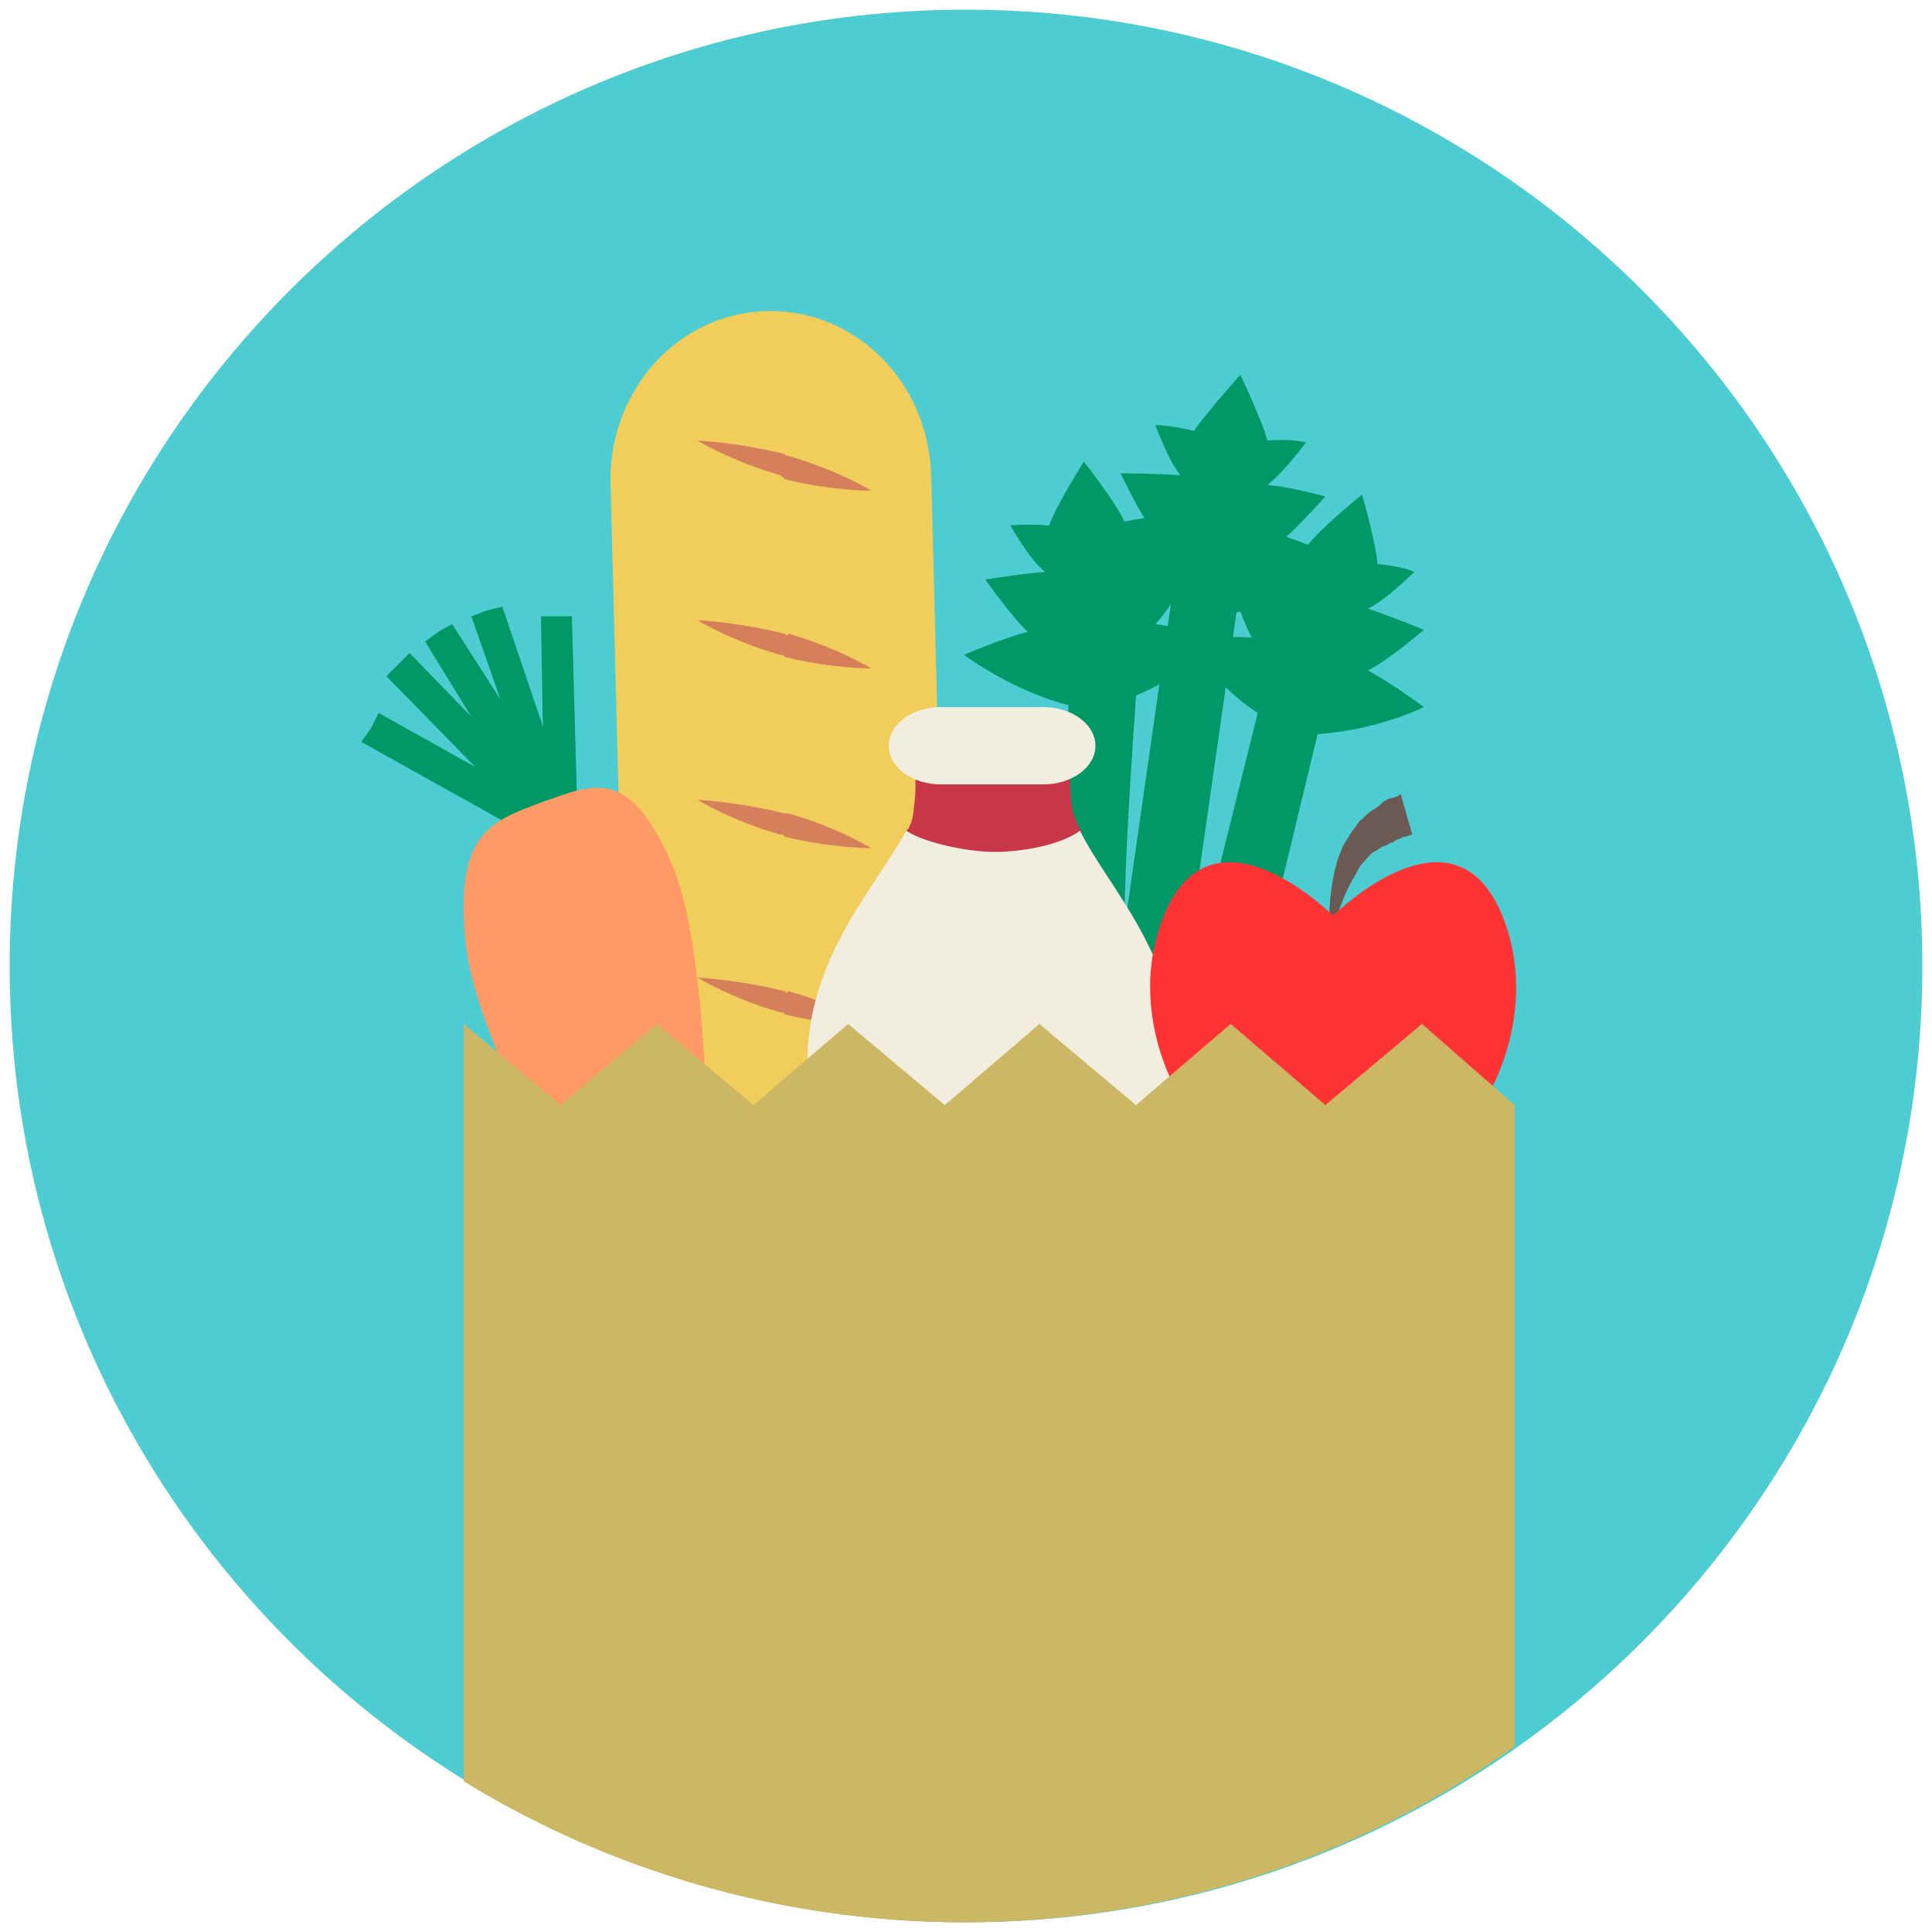
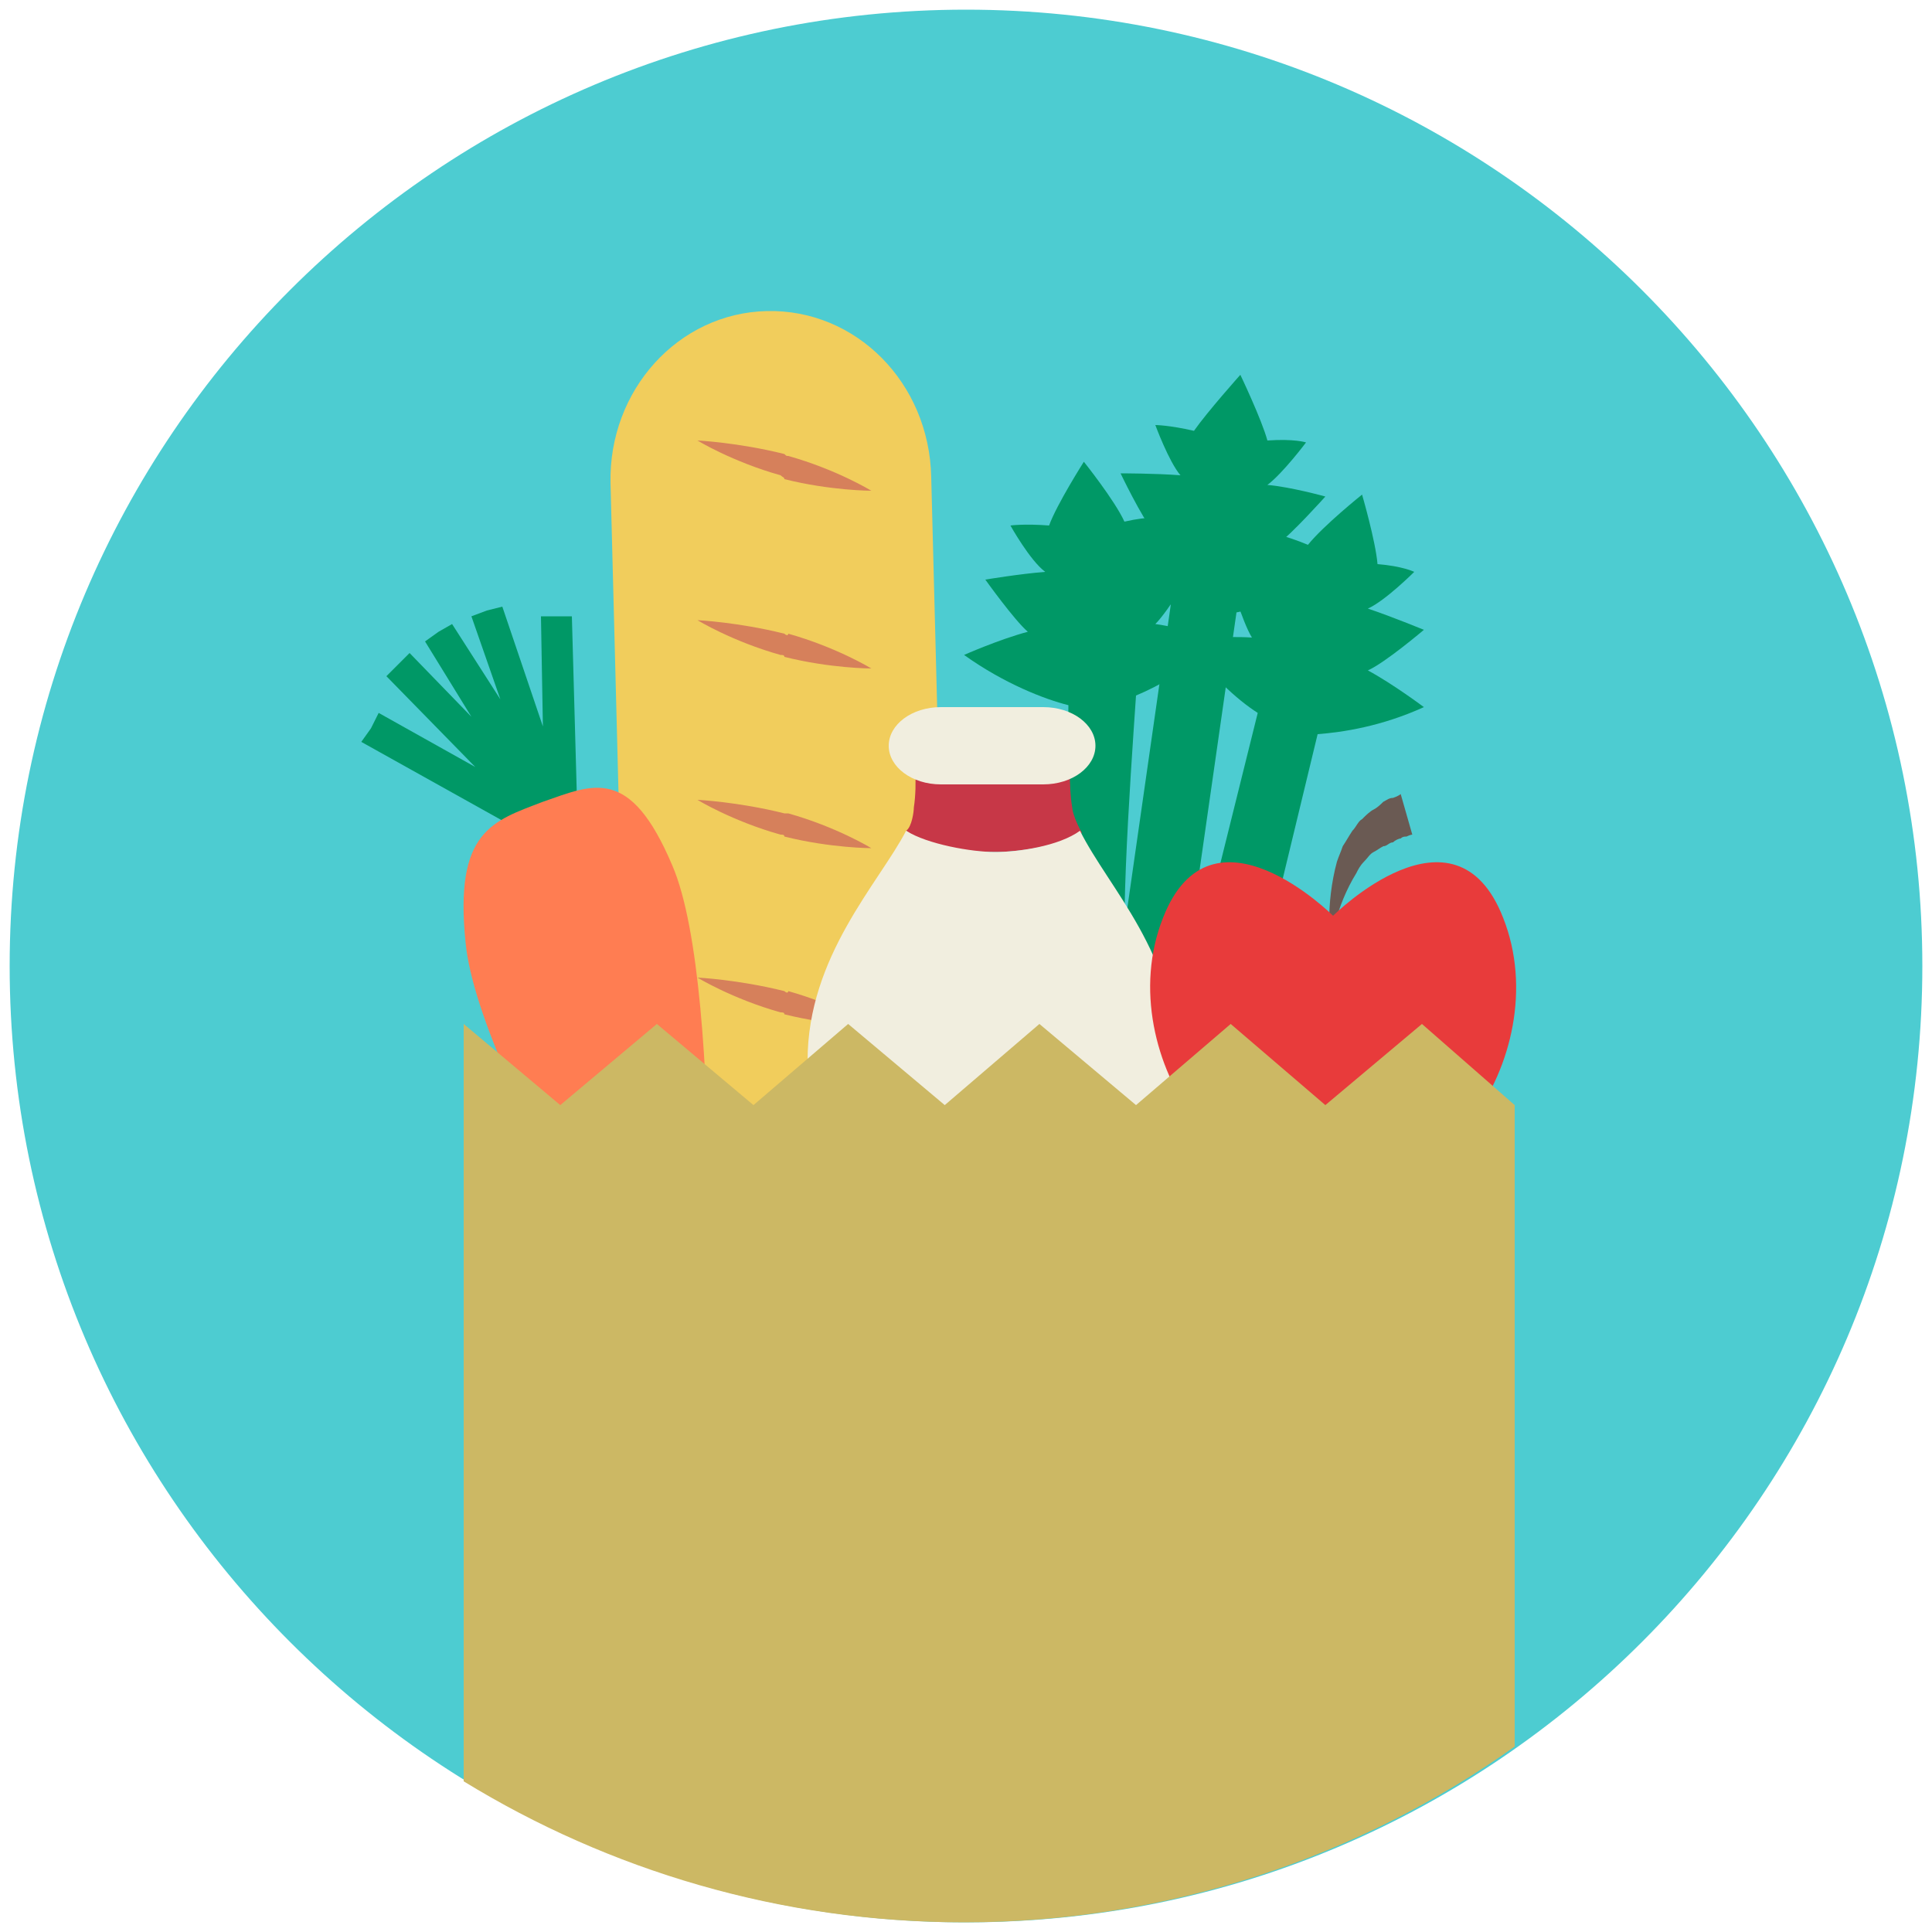
<svg xmlns="http://www.w3.org/2000/svg" viewBox="0 0 100 100">
  <path fill="#4dccd1" d="M50,0.5C22.7,0.5,0.5,22.7,0.5,50c0,27.3,22.2,49.5,49.5,49.5c27.3,0,49.5-22.2,49.5-49.5   C99.5,22.7,77.3,0.5,50,0.5" />
  <path fill="#F1CD5C" d="M39.7,16.1c-4.6,0.1-8.2,4.1-8.1,8.9L33,79.2c0.1,4.8,4,8.7,8.5,8.6c4.6-0.1,8.2-4.1,8.1-8.9l-1.4-54.2   C48.1,19.8,44.3,16,39.7,16.1" />
  <path fill="#D6805B" d="M40.6,32.8c-2.4-0.6-4.5-0.7-4.5-0.7s1.8,1.1,4.3,1.8c0.1,0,0.2,0,0.2,0.1c2.4,0.6,4.5,0.6,4.5,0.6   s-1.8-1.1-4.3-1.8C40.8,32.9,40.7,32.9,40.6,32.8" />
  <path fill="#D6805B" d="M40.6,42.1c-2.4-0.6-4.5-0.7-4.5-0.7s1.8,1.1,4.3,1.8c0.1,0,0.2,0,0.2,0.1c2.4,0.6,4.5,0.6,4.5,0.6   s-1.8-1.1-4.3-1.8C40.8,42.1,40.7,42.1,40.6,42.1" />
  <path fill="#D6805B" d="M40.6,51.3c-2.4-0.6-4.5-0.7-4.5-0.7s1.8,1.1,4.3,1.8c0.1,0,0.2,0,0.2,0.1c2.4,0.6,4.5,0.6,4.5,0.6   s-1.8-1.1-4.3-1.8C40.8,51.4,40.7,51.4,40.6,51.3" />
  <path fill="#D6805B" d="M40.6,24.8c2.4,0.6,4.5,0.6,4.5,0.6s-1.8-1.1-4.3-1.8c-0.1,0-0.1,0-0.2-0.1c-2.4-0.6-4.5-0.7-4.5-0.7   s1.8,1.1,4.3,1.8C40.5,24.7,40.6,24.7,40.6,24.8" />
  <path fill="#009866" d="M69.3,29.6c0,0-1.8-1-3.2-1.4c0.8-0.6,2.5-2.5,2.5-2.5s-1.8-0.5-3-0.6c0.8-0.6,2-2.2,2-2.2s-0.6-0.2-2-0.1   c-0.3-1.1-1.4-3.4-1.4-3.4s-1.7,1.9-2.4,2.9c-1.3-0.3-2-0.3-2-0.3s0.7,1.9,1.3,2.6c-1.3-0.1-3.1-0.1-3.1-0.1s1.1,2.3,1.7,3   c-1.5,0.1-3.5,0.6-3.5,0.6c1.6,1.6,3.2,2.7,4.4,3.2L56.2,62l1.7,0.2l1.7,0.2l4.4-30.7C65.4,31.4,67.3,30.8,69.3,29.6z" />
  <path fill="#009866" d="M73.7,36.6c0,0-1.6-1.2-2.9-1.9c0.9-0.4,2.9-2.1,2.9-2.1s-1.7-0.7-2.9-1.1c0.9-0.4,2.4-1.9,2.4-1.9   s-0.6-0.3-1.9-0.4c-0.1-1.2-0.8-3.6-0.8-3.6s-2,1.6-2.8,2.6c-1.2-0.5-1.9-0.6-1.9-0.6s0.4,2,0.8,2.8c-1.2-0.3-3-0.6-3-0.6   s0.7,2.4,1.2,3.2c-1.5-0.1-3.5,0.1-3.5,0.1c1.3,1.8,2.7,3.1,3.8,3.8l-4.1,16.5l3.7-0.9L68.2,38C69.5,37.9,71.5,37.6,73.7,36.6z" />
  <path fill="#009866" d="M58.8,36c1.2-0.5,2.8-1.4,4.4-2.8c0,0-1.9-0.7-3.4-0.9c0.7-0.7,2-2.9,2-2.9s-1.8-0.2-3.1-0.1   c0.7-0.7,1.5-2.5,1.5-2.5s-0.7-0.1-2,0.2c-0.5-1.1-2.1-3.1-2.1-3.1s-1.4,2.2-1.8,3.3c-1.3-0.1-2,0-2,0s1,1.8,1.8,2.4   c-1.3,0.1-3.1,0.4-3.1,0.4s1.5,2.1,2.2,2.7c-1.5,0.4-3.3,1.2-3.3,1.2c2.1,1.5,4.2,2.3,5.4,2.6l-0.1,14.5c0,0.5,3.3,0.1,3.3,0.1   C57.8,50.2,58.5,40.4,58.8,36z" />
  <path fill="#C73747" d="M56,43.1c-1.3,0.7-3.2,1-4.5,1c-1.2,0-3.3-0.2-4.6-1.1c0.3-0.2,0.4-1,0.4-1.2c0.2-1.3,0-2.8,0-2.8h8.1   c0,0-0.1,1.7,0.1,2.8C55.5,42,55.7,42.6,56,43.1" />
  <path fill="#F1EEDF" d="M60.9,54.9v27.4c0,0.8-1.5,2.8-9.6,2.8h0c-8.1,0-9.5-2-9.5-2.8V54.9c0-5.4,3.7-9.2,5.1-11.9   c1.1,0.7,3.4,1.1,4.6,1.1c1.2,0,3.3-0.3,4.4-1.1C57.4,46,60.9,49.4,60.9,54.9" />
  <path fill="#F1EEDF" d="M56.7,38.6c0,1.1-1.2,2-2.7,2h-5.3c-1.5,0-2.7-0.9-2.7-2c0-1.1,1.2-2,2.7-2H54   C55.5,36.6,56.7,37.5,56.7,38.6" />
  <polygon fill="#009866" points="29.9,42.7 29.6,31.9 28.8,31.9 28,31.9 28.1,37.6 26,31.4 25.2,31.6 24.4,31.9 25.9,36.2    23.4,32.3 22.7,32.7 22,33.2 24.4,37.1 21.2,33.8 20.6,34.4 20,35 24.6,39.7 19.6,36.9 19.2,37.7 18.7,38.4 28.2,43.7  " />
-   <path fill="#ff9966" d="M34.8,44.8c-2.2-5.2-4.1-4.2-6.7-3.3c-2.6,1-4.6,1.5-4,7.3c0.7,7.3,12.4,25.5,12.4,25.5   S37.6,51.3,34.8,44.8" />
+   <path fill="#ff7d52" d="M34.8,44.8c-2.2-5.2-4.1-4.2-6.7-3.3c-2.6,1-4.6,1.5-4,7.3c0.7,7.3,12.4,25.5,12.4,25.5   S37.6,51.3,34.8,44.8" />
  <path fill="#6A5A53" d="M68.9,48.9c0,0-0.1-0.5-0.1-1.3c0-0.8,0.1-1.9,0.4-3c0.1-0.3,0.2-0.5,0.3-0.8c0.2-0.3,0.3-0.5,0.5-0.8   c0.2-0.2,0.3-0.5,0.5-0.6c0.2-0.2,0.4-0.4,0.6-0.5c0.2-0.1,0.4-0.3,0.5-0.4c0.2-0.1,0.3-0.2,0.5-0.2c0.3-0.1,0.4-0.2,0.4-0.2   l0.6,2.1c0,0-0.1,0-0.3,0.1c-0.1,0-0.2,0-0.3,0.1c-0.1,0-0.3,0.1-0.4,0.2c-0.2,0-0.3,0.2-0.5,0.2c-0.2,0.1-0.3,0.2-0.5,0.3   c-0.2,0.1-0.3,0.3-0.5,0.5c-0.2,0.2-0.3,0.4-0.4,0.6c-0.5,0.8-0.9,1.8-1.1,2.6C69,48.4,68.9,48.9,68.9,48.9" />
-   <path fill="#ff3333" d="M77.8,47.5c-2.5-6.4-8.8-0.1-8.8-0.1s-6.3-6.3-8.8,0.1c-2.9,7.3,4.3,16.5,8.8,12   C73.6,64,80.7,54.8,77.8,47.5" />
+   <path fill="#e83b3b" d="M77.8,47.5c-2.5-6.4-8.8-0.1-8.8-0.1s-6.3-6.3-8.8,0.1c-2.9,7.3,4.3,16.5,8.8,12   C73.6,64,80.7,54.8,77.8,47.5" />
  <path fill="#CCB864" d="M68.6,57.2L63.7,53l-4.9,4.2L53.8,53l-4.9,4.2l-5-4.2l-4.9,4.2L34,53L29,57.2l-5-4.2v39.2   c7.5,4.6,16.4,7.3,25.9,7.3c10.6,0,20.5-3.4,28.5-9.1V57.2L73.6,53L68.6,57.2z" />
</svg>
